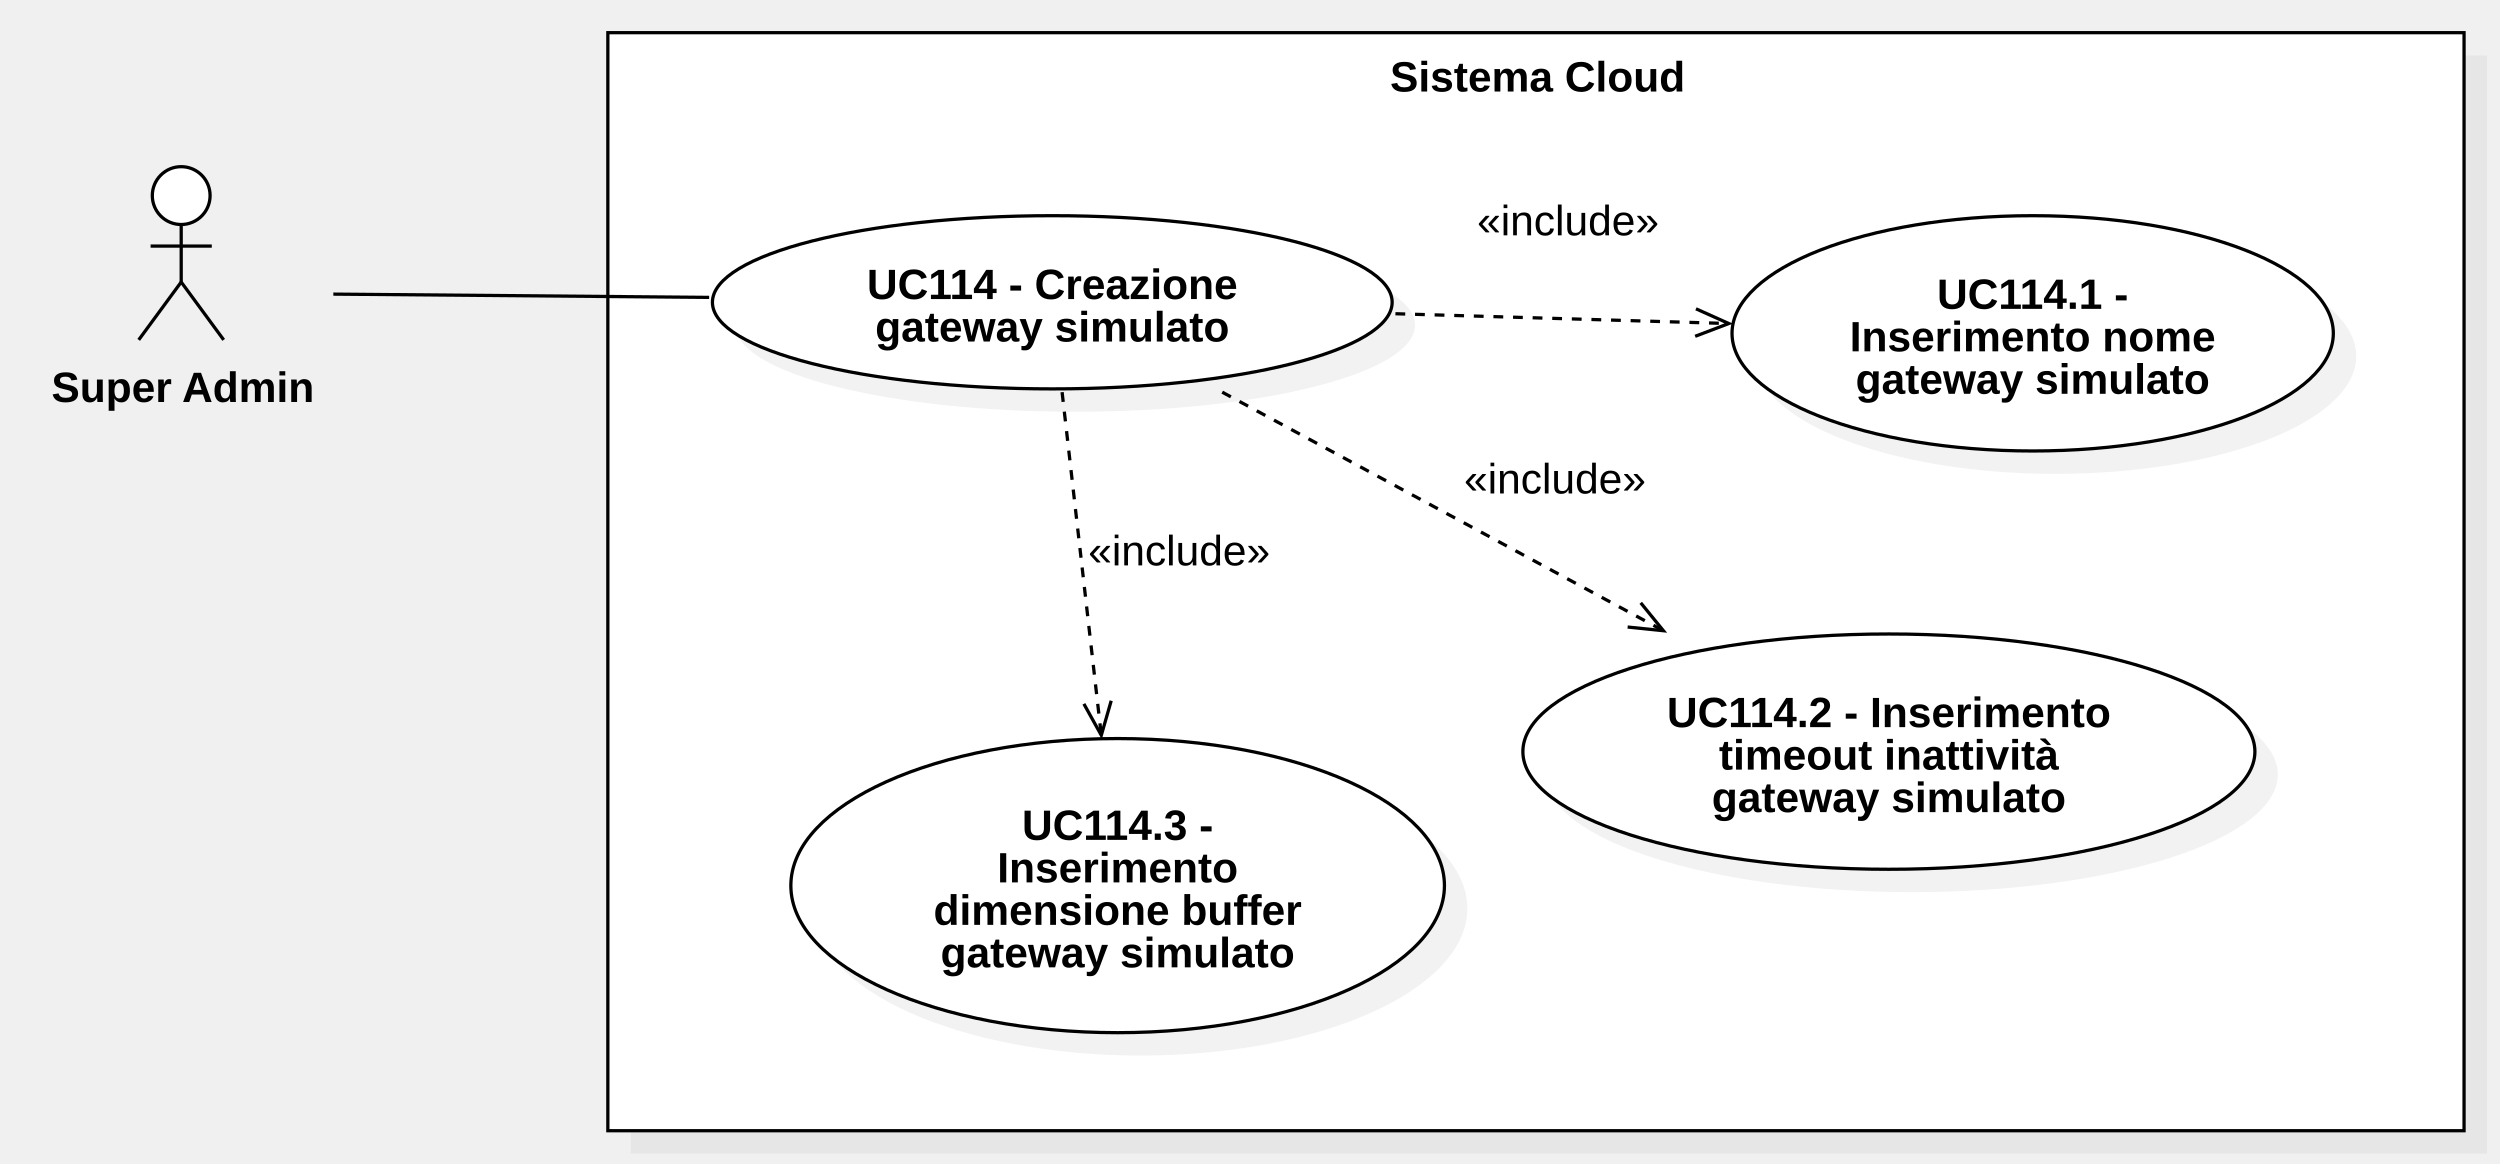
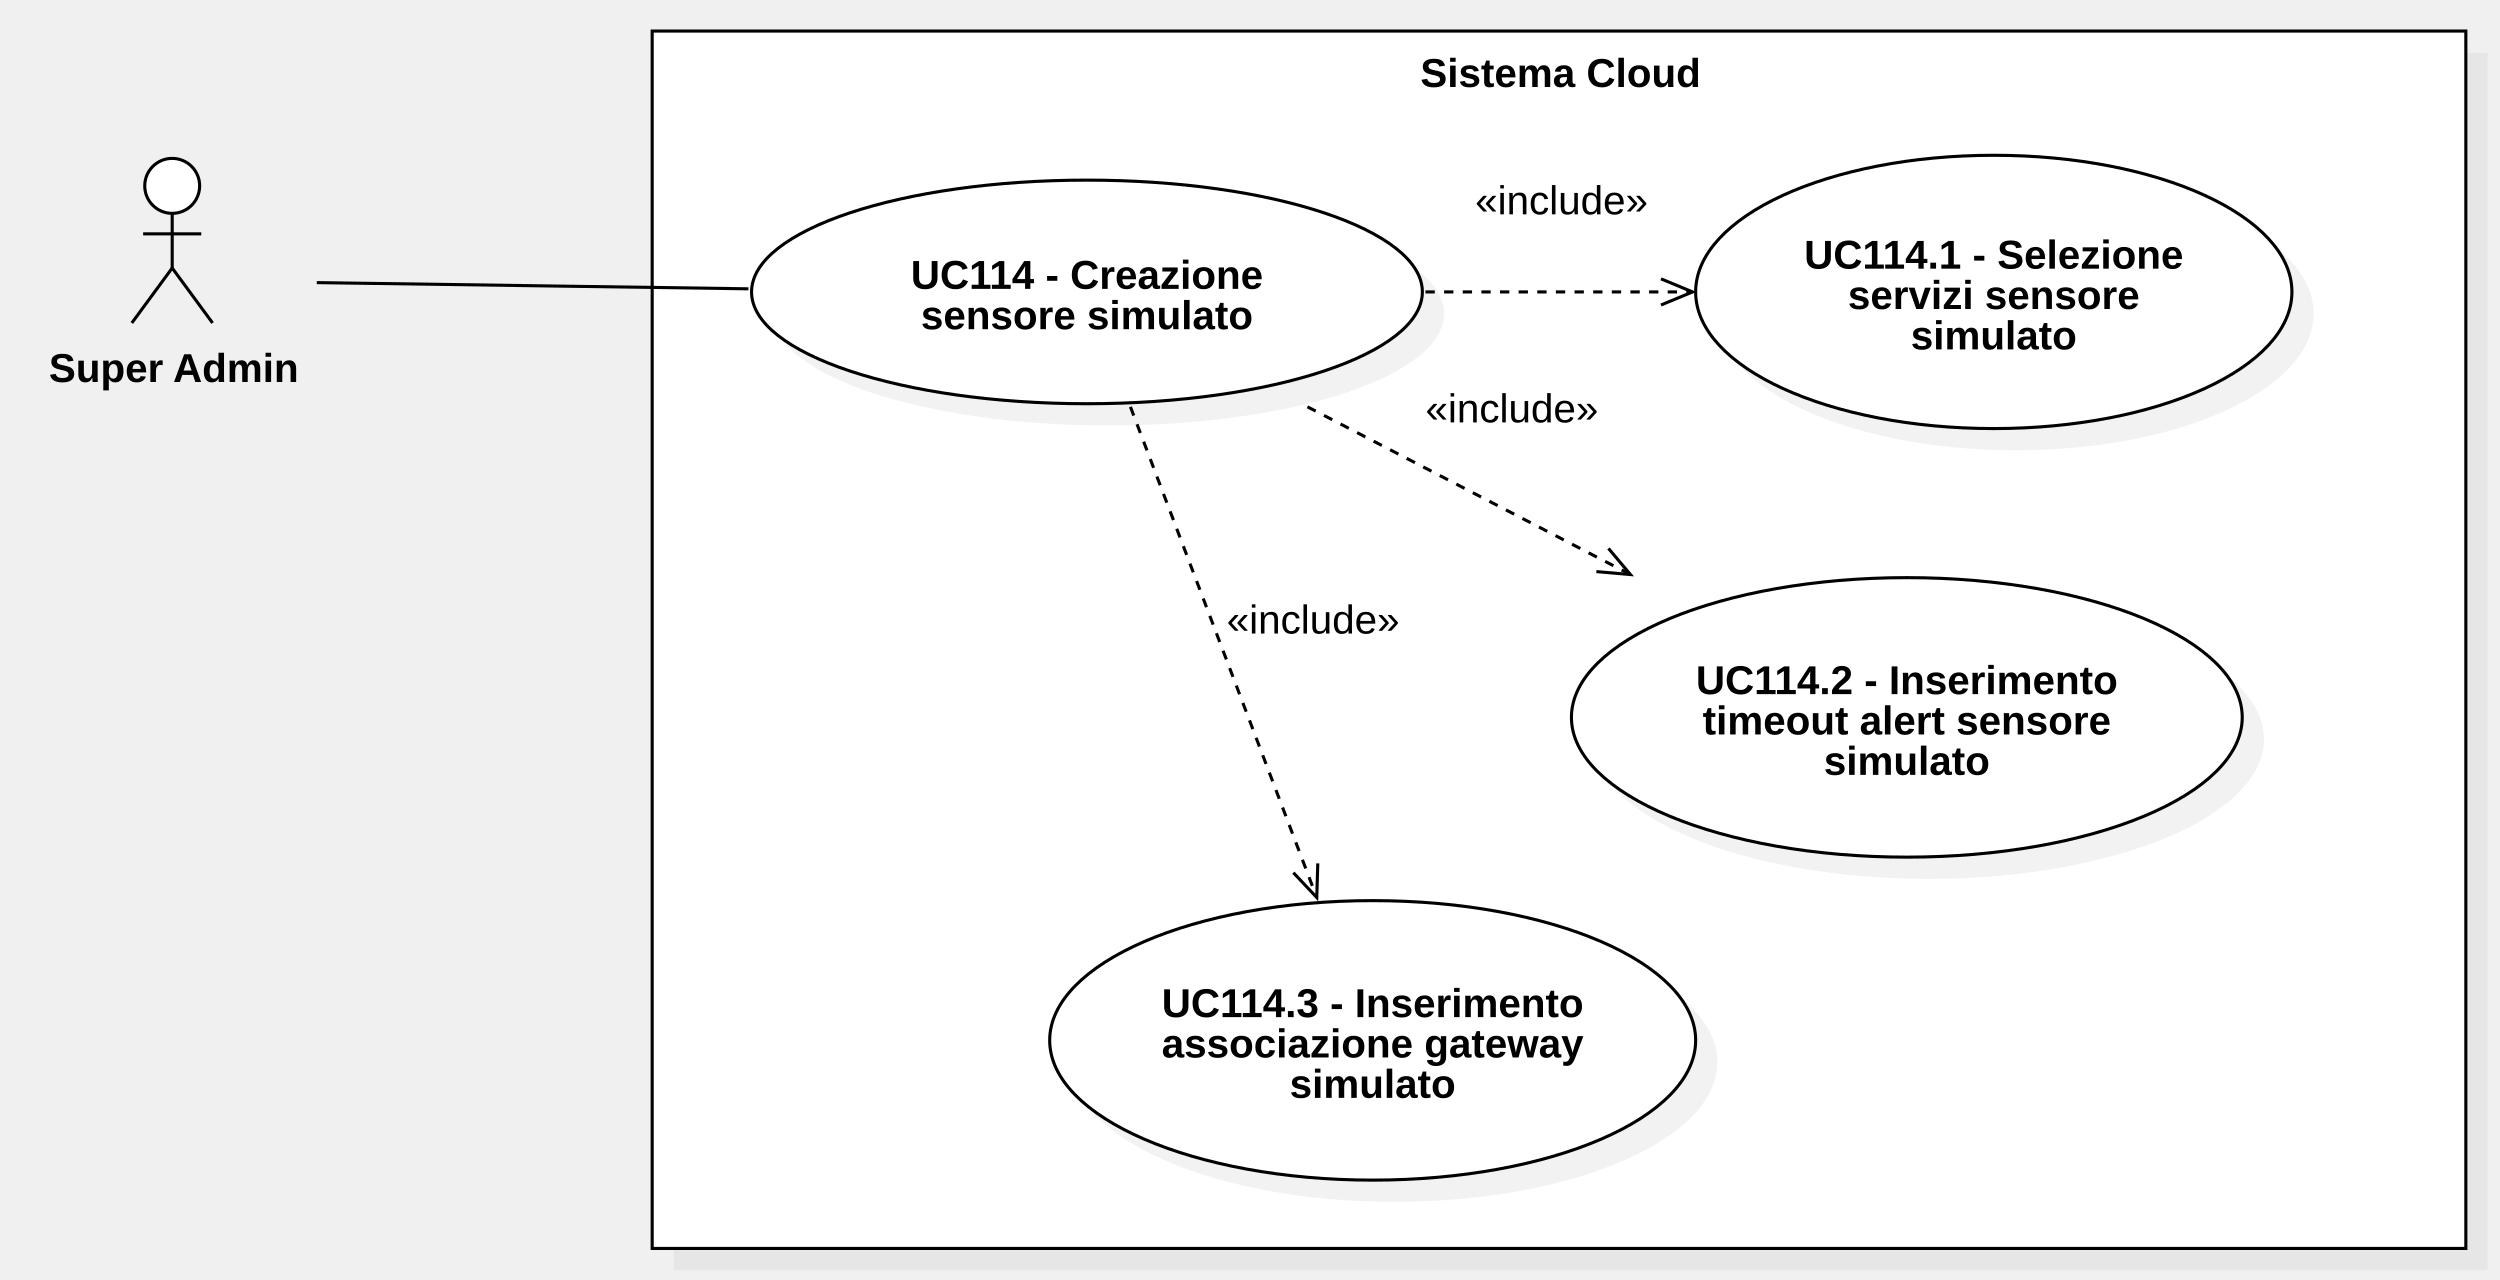
- <svg xmlns="http://www.w3.org/2000/svg" version="1.1" width="765" height="356">
+ <svg xmlns="http://www.w3.org/2000/svg" version="1.1" width="805" height="412">
  <defs />
  <g>
    <g>
-       <rect fill="#C0C0C0" stroke="none" x="460" y="446" width="568" height="336" transform="matrix(1 0 0 1 -267 -429)" fill-opacity="0.2" />
+       <rect fill="#C0C0C0" stroke="none" x="464" y="418" width="584" height="392" transform="matrix(1 0 0 1 -247 -401)" fill-opacity="0.2" />
    </g>
    <g>
-       <rect fill="#ffffff" stroke="none" x="453" y="439" width="568" height="336" transform="matrix(1 0 0 1 -267 -429)" />
+       <rect fill="#ffffff" stroke="none" x="457" y="411" width="584" height="392" transform="matrix(1 0 0 1 -247 -401)" />
    </g>
    <g>
-       <path fill="none" stroke="#000000" paint-order="fill stroke markers" d=" M 186 10 L 754 10 L 754 346 L 186 346 L 186 10 Z Z" stroke-miterlimit="10" stroke-dasharray="" />
+       <path fill="none" stroke="#000000" paint-order="fill stroke markers" d=" M 210 10 L 794 10 L 794 402 L 210 402 L 210 10 Z Z" stroke-miterlimit="10" stroke-dasharray="" />
    </g>
    <g>
      <g>
        <path fill="none" stroke="none" />
-         <text fill="#000000" stroke="none" font-family="Arial" font-size="13px" font-style="normal" font-weight="bold" text-decoration="undefined" x="737.5" y="452.5" text-anchor="middle" dominant-baseline="central" transform="matrix(1 0 0 1 -267 -429)">Sistema Cloud</text>
+         <text fill="#000000" stroke="none" font-family="Arial" font-size="13px" font-style="normal" font-weight="bold" text-decoration="undefined" x="749.5" y="424.5" text-anchor="middle" dominant-baseline="central" transform="matrix(1 0 0 1 -247 -401)">Sistema Cloud</text>
      </g>
    </g>
    <g>
      <path fill="#ffffff" stroke="none" paint-order="stroke fill markers" d=" M 46.607 59.85 C 46.607 54.962 50.565 51 55.447 51 C 60.329 51 64.287 54.962 64.287 59.85 C 64.287 64.738 60.329 68.7 55.447 68.7 C 50.565 68.7 46.607 64.738 46.607 59.85 Z" />
    </g>
    <g>
      <path fill="none" stroke="#000000" paint-order="fill stroke markers" d=" M 46.607 59.85 C 46.607 54.962 50.565 51 55.447 51 C 60.329 51 64.287 54.962 64.287 59.85 C 64.287 64.738 60.329 68.7 55.447 68.7 C 50.565 68.7 46.607 64.738 46.607 59.85 Z" stroke-miterlimit="10" stroke-dasharray="" />
    </g>
    <g>
      <path fill="none" stroke="#000000" paint-order="fill stroke markers" d=" M 55.447 68.7 L 55.447 86.3" stroke-miterlimit="10" stroke-dasharray="" />
    </g>
    <g>
      <path fill="none" stroke="#000000" paint-order="fill stroke markers" d=" M 46.087 75.3 L 64.807 75.3" stroke-miterlimit="10" stroke-dasharray="" />
    </g>
    <g>
      <path fill="none" stroke="#000000" paint-order="fill stroke markers" d=" M 55.447 86.3 L 42.447 104" stroke-miterlimit="10" stroke-dasharray="" />
    </g>
    <g>
      <path fill="none" stroke="#000000" paint-order="fill stroke markers" d=" M 55.447 86.3 L 68.447 104" stroke-miterlimit="10" stroke-dasharray="" />
    </g>
    <g>
      <g>
        <path fill="none" stroke="none" />
-         <text fill="#000000" stroke="none" font-family="Arial" font-size="13px" font-style="normal" font-weight="bold" text-decoration="undefined" x="322.947" y="547.5" text-anchor="middle" dominant-baseline="central" transform="matrix(1 0 0 1 -267 -429)">Super Admin</text>
+         <text fill="#000000" stroke="none" font-family="Arial" font-size="13px" font-style="normal" font-weight="bold" text-decoration="undefined" x="302.947" y="519.5" text-anchor="middle" dominant-baseline="central" transform="matrix(1 0 0 1 -247 -401)">Super Admin</text>
      </g>
    </g>
    <g>
-       <path fill="#C0C0C0" stroke="none" paint-order="stroke fill markers" d=" M 225 99.5 C 225 84.864 271.562 73 329 73 C 386.438 73 433 84.864 433 99.5 C 433 114.136 386.438 126 329 126 C 271.562 126 225 114.136 225 99.5 Z" fill-opacity="0.2" />
+       <path fill="#C0C0C0" stroke="none" paint-order="stroke fill markers" d=" M 249 101 C 249 81.118 297.353 65 357 65 C 416.647 65 465 81.118 465 101 C 465 120.882 416.647 137 357 137 C 297.353 137 249 120.882 249 101 Z" fill-opacity="0.2" />
    </g>
    <g>
-       <path fill="#ffffff" stroke="none" paint-order="stroke fill markers" d=" M 218 92.5 C 218 77.864 264.562 66 322 66 C 379.438 66 426 77.864 426 92.5 C 426 107.136 379.438 119 322 119 C 264.562 119 218 107.136 218 92.5 Z" />
+       <path fill="#ffffff" stroke="none" paint-order="stroke fill markers" d=" M 242 94 C 242 74.118 290.353 58 350 58 C 409.647 58 458 74.118 458 94 C 458 113.882 409.647 130 350 130 C 290.353 130 242 113.882 242 94 Z" />
    </g>
    <g>
-       <path fill="none" stroke="#000000" paint-order="fill stroke markers" d=" M 218 92.5 C 218 77.864 264.562 66 322 66 C 379.438 66 426 77.864 426 92.5 C 426 107.136 379.438 119 322 119 C 264.562 119 218 107.136 218 92.5 Z" stroke-miterlimit="10" stroke-dasharray="" />
+       <path fill="none" stroke="#000000" paint-order="fill stroke markers" d=" M 242 94 C 242 74.118 290.353 58 350 58 C 409.647 58 458 74.118 458 94 C 458 113.882 409.647 130 350 130 C 290.353 130 242 113.882 242 94 Z" stroke-miterlimit="10" stroke-dasharray="" />
    </g>
    <g>
      <g>
        <path fill="none" stroke="none" />
-         <text fill="#000000" stroke="none" font-family="Arial" font-size="13px" font-style="normal" font-weight="bold" text-decoration="undefined" x="589" y="516" text-anchor="middle" dominant-baseline="central" transform="matrix(1 0 0 1 -267 -429)">UC114 - Creazione</text>
-         <text fill="#000000" stroke="none" font-family="Arial" font-size="13px" font-style="normal" font-weight="bold" text-decoration="undefined" x="589" y="529" text-anchor="middle" dominant-baseline="central" transform="matrix(1 0 0 1 -267 -429)">gateway simulato</text>
+         <text fill="#000000" stroke="none" font-family="Arial" font-size="13px" font-style="normal" font-weight="bold" text-decoration="undefined" x="597" y="489.5" text-anchor="middle" dominant-baseline="central" transform="matrix(1 0 0 1 -247 -401)">UC114 - Creazione</text>
+         <text fill="#000000" stroke="none" font-family="Arial" font-size="13px" font-style="normal" font-weight="bold" text-decoration="undefined" x="597" y="502.5" text-anchor="middle" dominant-baseline="central" transform="matrix(1 0 0 1 -247 -401)">sensore simulato</text>
      </g>
    </g>
    <g>
-       <path fill="none" stroke="#000000" paint-order="fill stroke markers" d=" M 102 90 L 217 91" stroke-miterlimit="10" stroke-dasharray="" />
+       <path fill="none" stroke="#000000" paint-order="fill stroke markers" d=" M 102 91 L 241 93" stroke-miterlimit="10" stroke-dasharray="" />
    </g>
    <g>
-       <path fill="#C0C0C0" stroke="none" paint-order="stroke fill markers" d=" M 537 109 C 537 89.118 578.19 73 629 73 C 679.81 73 721 89.118 721 109 C 721 128.882 679.81 145 629 145 C 578.19 145 537 128.882 537 109 Z" fill-opacity="0.2" />
+       <path fill="#C0C0C0" stroke="none" paint-order="stroke fill markers" d=" M 553 101 C 553 76.699 595.981 57 649 57 C 702.019 57 745 76.699 745 101 C 745 125.301 702.019 145 649 145 C 595.981 145 553 125.301 553 101 Z" fill-opacity="0.2" />
    </g>
    <g>
-       <path fill="#ffffff" stroke="none" paint-order="stroke fill markers" d=" M 530 102 C 530 82.118 571.19 66 622 66 C 672.81 66 714 82.118 714 102 C 714 121.882 672.81 138 622 138 C 571.19 138 530 121.882 530 102 Z" />
+       <path fill="#ffffff" stroke="none" paint-order="stroke fill markers" d=" M 546 94 C 546 69.699 588.981 50 642 50 C 695.019 50 738 69.699 738 94 C 738 118.301 695.019 138 642 138 C 588.981 138 546 118.301 546 94 Z" />
    </g>
    <g>
-       <path fill="none" stroke="#000000" paint-order="fill stroke markers" d=" M 530 102 C 530 82.118 571.19 66 622 66 C 672.81 66 714 82.118 714 102 C 714 121.882 672.81 138 622 138 C 571.19 138 530 121.882 530 102 Z" stroke-miterlimit="10" stroke-dasharray="" />
+       <path fill="none" stroke="#000000" paint-order="fill stroke markers" d=" M 546 94 C 546 69.699 588.981 50 642 50 C 695.019 50 738 69.699 738 94 C 738 118.301 695.019 138 642 138 C 588.981 138 546 118.301 546 94 Z" stroke-miterlimit="10" stroke-dasharray="" />
    </g>
    <g>
      <g>
        <path fill="none" stroke="none" />
-         <text fill="#000000" stroke="none" font-family="Arial" font-size="13px" font-style="normal" font-weight="bold" text-decoration="undefined" x="889" y="519" text-anchor="middle" dominant-baseline="central" transform="matrix(1 0 0 1 -267 -429)">UC114.1 -</text>
-         <text fill="#000000" stroke="none" font-family="Arial" font-size="13px" font-style="normal" font-weight="bold" text-decoration="undefined" x="889" y="532" text-anchor="middle" dominant-baseline="central" transform="matrix(1 0 0 1 -267 -429)">Inserimento nome</text>
-         <text fill="#000000" stroke="none" font-family="Arial" font-size="13px" font-style="normal" font-weight="bold" text-decoration="undefined" x="889" y="545" text-anchor="middle" dominant-baseline="central" transform="matrix(1 0 0 1 -267 -429)">gateway simulato</text>
+         <text fill="#000000" stroke="none" font-family="Arial" font-size="13px" font-style="normal" font-weight="bold" text-decoration="undefined" x="889" y="483" text-anchor="middle" dominant-baseline="central" transform="matrix(1 0 0 1 -247 -401)">UC114.1 - Selezione</text>
+         <text fill="#000000" stroke="none" font-family="Arial" font-size="13px" font-style="normal" font-weight="bold" text-decoration="undefined" x="889" y="496" text-anchor="middle" dominant-baseline="central" transform="matrix(1 0 0 1 -247 -401)">servizi sensore</text>
+         <text fill="#000000" stroke="none" font-family="Arial" font-size="13px" font-style="normal" font-weight="bold" text-decoration="undefined" x="889" y="509" text-anchor="middle" dominant-baseline="central" transform="matrix(1 0 0 1 -247 -401)">simulato</text>
      </g>
    </g>
    <g>
-       <path fill="none" stroke="#000000" paint-order="fill stroke markers" d=" M 427 96 L 529 99" stroke-miterlimit="10" stroke-dasharray="3" />
+       <path fill="#C0C0C0" stroke="none" paint-order="stroke fill markers" d=" M 513 238 C 513 213.147 561.353 193 621 193 C 680.647 193 729 213.147 729 238 C 729 262.853 680.647 283 621 283 C 561.353 283 513 262.853 513 238 Z" fill-opacity="0.2" />
    </g>
    <g>
-       <path fill="none" stroke="#000000" paint-order="fill stroke markers" d=" M 518.718 102.909 L 529 99 L 518.965 94.494" stroke-miterlimit="10" stroke-dasharray="" />
+       <path fill="#ffffff" stroke="none" paint-order="stroke fill markers" d=" M 506 231 C 506 206.147 554.353 186 614 186 C 673.647 186 722 206.147 722 231 C 722 255.853 673.647 276 614 276 C 554.353 276 506 255.853 506 231 Z" />
    </g>
    <g>
-       <rect fill="#ffffff" stroke="none" x="719" y="490" width="55.656" height="13" transform="matrix(1 0 0 1 -267 -429)" />
+       <path fill="none" stroke="#000000" paint-order="fill stroke markers" d=" M 506 231 C 506 206.147 554.353 186 614 186 C 673.647 186 722 206.147 722 231 C 722 255.853 673.647 276 614 276 C 554.353 276 506 255.853 506 231 Z" stroke-miterlimit="10" stroke-dasharray="" />
    </g>
    <g>
      <g>
        <path fill="none" stroke="none" />
-         <text fill="#000000" stroke="none" font-family="Arial" font-size="13px" font-style="normal" font-weight="normal" text-decoration="undefined" x="746.828" y="496.5" text-anchor="middle" dominant-baseline="central" transform="matrix(1 0 0 1 -267 -429)">«include»</text>
+         <text fill="#000000" stroke="none" font-family="Arial" font-size="13px" font-style="normal" font-weight="bold" text-decoration="undefined" x="861" y="620" text-anchor="middle" dominant-baseline="central" transform="matrix(1 0 0 1 -247 -401)">UC114.2 - Inserimento</text>
+         <text fill="#000000" stroke="none" font-family="Arial" font-size="13px" font-style="normal" font-weight="bold" text-decoration="undefined" x="861" y="633" text-anchor="middle" dominant-baseline="central" transform="matrix(1 0 0 1 -247 -401)">timeout alert sensore</text>
+         <text fill="#000000" stroke="none" font-family="Arial" font-size="13px" font-style="normal" font-weight="bold" text-decoration="undefined" x="861" y="646" text-anchor="middle" dominant-baseline="central" transform="matrix(1 0 0 1 -247 -401)">simulato</text>
      </g>
    </g>
    <g>
-       <path fill="#C0C0C0" stroke="none" paint-order="stroke fill markers" d=" M 473 237 C 473 217.118 523.144 201 585 201 C 646.856 201 697 217.118 697 237 C 697 256.882 646.856 273 585 273 C 523.144 273 473 256.882 473 237 Z" fill-opacity="0.2" />
+       <path fill="#C0C0C0" stroke="none" paint-order="stroke fill markers" d=" M 345 342 C 345 317.147 391.562 297 449 297 C 506.438 297 553 317.147 553 342 C 553 366.853 506.438 387 449 387 C 391.562 387 345 366.853 345 342 Z" fill-opacity="0.2" />
    </g>
    <g>
-       <path fill="#ffffff" stroke="none" paint-order="stroke fill markers" d=" M 466 230 C 466 210.118 516.144 194 578 194 C 639.856 194 690 210.118 690 230 C 690 249.882 639.856 266 578 266 C 516.144 266 466 249.882 466 230 Z" />
+       <path fill="#ffffff" stroke="none" paint-order="stroke fill markers" d=" M 338 335 C 338 310.147 384.562 290 442 290 C 499.438 290 546 310.147 546 335 C 546 359.853 499.438 380 442 380 C 384.562 380 338 359.853 338 335 Z" />
    </g>
    <g>
-       <path fill="none" stroke="#000000" paint-order="fill stroke markers" d=" M 466 230 C 466 210.118 516.144 194 578 194 C 639.856 194 690 210.118 690 230 C 690 249.882 639.856 266 578 266 C 516.144 266 466 249.882 466 230 Z" stroke-miterlimit="10" stroke-dasharray="" />
+       <path fill="none" stroke="#000000" paint-order="fill stroke markers" d=" M 338 335 C 338 310.147 384.562 290 442 290 C 499.438 290 546 310.147 546 335 C 546 359.853 499.438 380 442 380 C 384.562 380 338 359.853 338 335 Z" stroke-miterlimit="10" stroke-dasharray="" />
    </g>
    <g>
      <g>
        <path fill="none" stroke="none" />
-         <text fill="#000000" stroke="none" font-family="Arial" font-size="13px" font-style="normal" font-weight="bold" text-decoration="undefined" x="845" y="647" text-anchor="middle" dominant-baseline="central" transform="matrix(1 0 0 1 -267 -429)">UC114.2 - Inserimento</text>
-         <text fill="#000000" stroke="none" font-family="Arial" font-size="13px" font-style="normal" font-weight="bold" text-decoration="undefined" x="845" y="660" text-anchor="middle" dominant-baseline="central" transform="matrix(1 0 0 1 -267 -429)">timeout inattività</text>
-         <text fill="#000000" stroke="none" font-family="Arial" font-size="13px" font-style="normal" font-weight="bold" text-decoration="undefined" x="845" y="673" text-anchor="middle" dominant-baseline="central" transform="matrix(1 0 0 1 -267 -429)">gateway simulato</text>
+         <text fill="#000000" stroke="none" font-family="Arial" font-size="13px" font-style="normal" font-weight="bold" text-decoration="undefined" x="689" y="724" text-anchor="middle" dominant-baseline="central" transform="matrix(1 0 0 1 -247 -401)">UC114.3 - Inserimento</text>
+         <text fill="#000000" stroke="none" font-family="Arial" font-size="13px" font-style="normal" font-weight="bold" text-decoration="undefined" x="689" y="737" text-anchor="middle" dominant-baseline="central" transform="matrix(1 0 0 1 -247 -401)">associazione gateway</text>
+         <text fill="#000000" stroke="none" font-family="Arial" font-size="13px" font-style="normal" font-weight="bold" text-decoration="undefined" x="689" y="750" text-anchor="middle" dominant-baseline="central" transform="matrix(1 0 0 1 -247 -401)">simulato</text>
      </g>
    </g>
    <g>
-       <path fill="none" stroke="#000000" paint-order="fill stroke markers" d=" M 374 120 L 509 193" stroke-miterlimit="10" stroke-dasharray="3" />
+       <path fill="none" stroke="#000000" paint-order="fill stroke markers" d=" M 364 131 L 424 289" stroke-miterlimit="10" stroke-dasharray="3" />
    </g>
    <g>
-       <path fill="none" stroke="#000000" paint-order="fill stroke markers" d=" M 498.058 191.869 L 509 193 L 502.063 184.463" stroke-miterlimit="10" stroke-dasharray="" />
+       <path fill="none" stroke="#000000" paint-order="fill stroke markers" d=" M 416.457 280.994 L 424 289 L 424.327 278.005" stroke-miterlimit="10" stroke-dasharray="" />
    </g>
    <g>
-       <rect fill="#ffffff" stroke="none" x="715" y="569" width="55.656" height="13" transform="matrix(1 0 0 1 -267 -429)" />
+       <rect fill="#ffffff" stroke="none" x="642" y="594" width="55.656" height="13" transform="matrix(1 0 0 1 -247 -401)" />
    </g>
    <g>
      <g>
        <path fill="none" stroke="none" />
-         <text fill="#000000" stroke="none" font-family="Arial" font-size="13px" font-style="normal" font-weight="normal" text-decoration="undefined" x="742.828" y="575.5" text-anchor="middle" dominant-baseline="central" transform="matrix(1 0 0 1 -267 -429)">«include»</text>
+         <text fill="#000000" stroke="none" font-family="Arial" font-size="13px" font-style="normal" font-weight="normal" text-decoration="undefined" x="669.828" y="600.5" text-anchor="middle" dominant-baseline="central" transform="matrix(1 0 0 1 -247 -401)">«include»</text>
      </g>
    </g>
    <g>
-       <path fill="#C0C0C0" stroke="none" paint-order="stroke fill markers" d=" M 249 278 C 249 253.147 293.772 233 349 233 C 404.228 233 449 253.147 449 278 C 449 302.853 404.228 323 349 323 C 293.772 323 249 302.853 249 278 Z" fill-opacity="0.2" />
+       <path fill="none" stroke="#000000" paint-order="fill stroke markers" d=" M 421 131 L 525 185" stroke-miterlimit="10" stroke-dasharray="3" />
    </g>
    <g>
-       <path fill="#ffffff" stroke="none" paint-order="stroke fill markers" d=" M 242 271 C 242 246.147 286.772 226 342 226 C 397.228 226 442 246.147 442 271 C 442 295.853 397.228 316 342 316 C 286.772 316 242 295.853 242 271 Z" />
+       <path fill="none" stroke="#000000" paint-order="fill stroke markers" d=" M 514.041 184.053 L 525 185 L 517.92 176.581" stroke-miterlimit="10" stroke-dasharray="" />
    </g>
    <g>
-       <path fill="none" stroke="#000000" paint-order="fill stroke markers" d=" M 242 271 C 242 246.147 286.772 226 342 226 C 397.228 226 442 246.147 442 271 C 442 295.853 397.228 316 342 316 C 286.772 316 242 295.853 242 271 Z" stroke-miterlimit="10" stroke-dasharray="" />
+       <rect fill="#ffffff" stroke="none" x="706" y="526" width="55.656" height="13" transform="matrix(1 0 0 1 -247 -401)" />
    </g>
    <g>
      <g>
        <path fill="none" stroke="none" />
-         <text fill="#000000" stroke="none" font-family="Arial" font-size="13px" font-style="normal" font-weight="bold" text-decoration="undefined" x="609" y="681.5" text-anchor="middle" dominant-baseline="central" transform="matrix(1 0 0 1 -267 -429)">UC114.3 -</text>
-         <text fill="#000000" stroke="none" font-family="Arial" font-size="13px" font-style="normal" font-weight="bold" text-decoration="undefined" x="609" y="694.5" text-anchor="middle" dominant-baseline="central" transform="matrix(1 0 0 1 -267 -429)">Inserimento</text>
-         <text fill="#000000" stroke="none" font-family="Arial" font-size="13px" font-style="normal" font-weight="bold" text-decoration="undefined" x="609" y="707.5" text-anchor="middle" dominant-baseline="central" transform="matrix(1 0 0 1 -267 -429)">dimensione buffer</text>
-         <text fill="#000000" stroke="none" font-family="Arial" font-size="13px" font-style="normal" font-weight="bold" text-decoration="undefined" x="609" y="720.5" text-anchor="middle" dominant-baseline="central" transform="matrix(1 0 0 1 -267 -429)">gateway simulato</text>
+         <text fill="#000000" stroke="none" font-family="Arial" font-size="13px" font-style="normal" font-weight="normal" text-decoration="undefined" x="733.828" y="532.5" text-anchor="middle" dominant-baseline="central" transform="matrix(1 0 0 1 -247 -401)">«include»</text>
      </g>
    </g>
    <g>
-       <path fill="none" stroke="#000000" paint-order="fill stroke markers" d=" M 325 120 L 337 225" stroke-miterlimit="10" stroke-dasharray="3" />
+       <path fill="none" stroke="#000000" paint-order="fill stroke markers" d=" M 459 94 L 545 94" stroke-miterlimit="10" stroke-dasharray="3" />
    </g>
    <g>
-       <path fill="none" stroke="#000000" paint-order="fill stroke markers" d=" M 331.664 215.381 L 337 225 L 340.028 214.425" stroke-miterlimit="10" stroke-dasharray="" />
+       <path fill="none" stroke="#000000" paint-order="fill stroke markers" d=" M 534.837 98.21 L 545 94 L 534.837 89.79" stroke-miterlimit="10" stroke-dasharray="" />
    </g>
    <g>
-       <rect fill="#ffffff" stroke="none" x="600" y="591" width="55.656" height="13" transform="matrix(1 0 0 1 -267 -429)" />
+       <rect fill="#ffffff" stroke="none" x="722" y="459" width="55.656" height="13" transform="matrix(1 0 0 1 -247 -401)" />
    </g>
    <g>
      <g>
        <path fill="none" stroke="none" />
-         <text fill="#000000" stroke="none" font-family="Arial" font-size="13px" font-style="normal" font-weight="normal" text-decoration="undefined" x="627.828" y="597.5" text-anchor="middle" dominant-baseline="central" transform="matrix(1 0 0 1 -267 -429)">«include»</text>
+         <text fill="#000000" stroke="none" font-family="Arial" font-size="13px" font-style="normal" font-weight="normal" text-decoration="undefined" x="749.828" y="465.5" text-anchor="middle" dominant-baseline="central" transform="matrix(1 0 0 1 -247 -401)">«include»</text>
      </g>
    </g>
  </g>
</svg>
